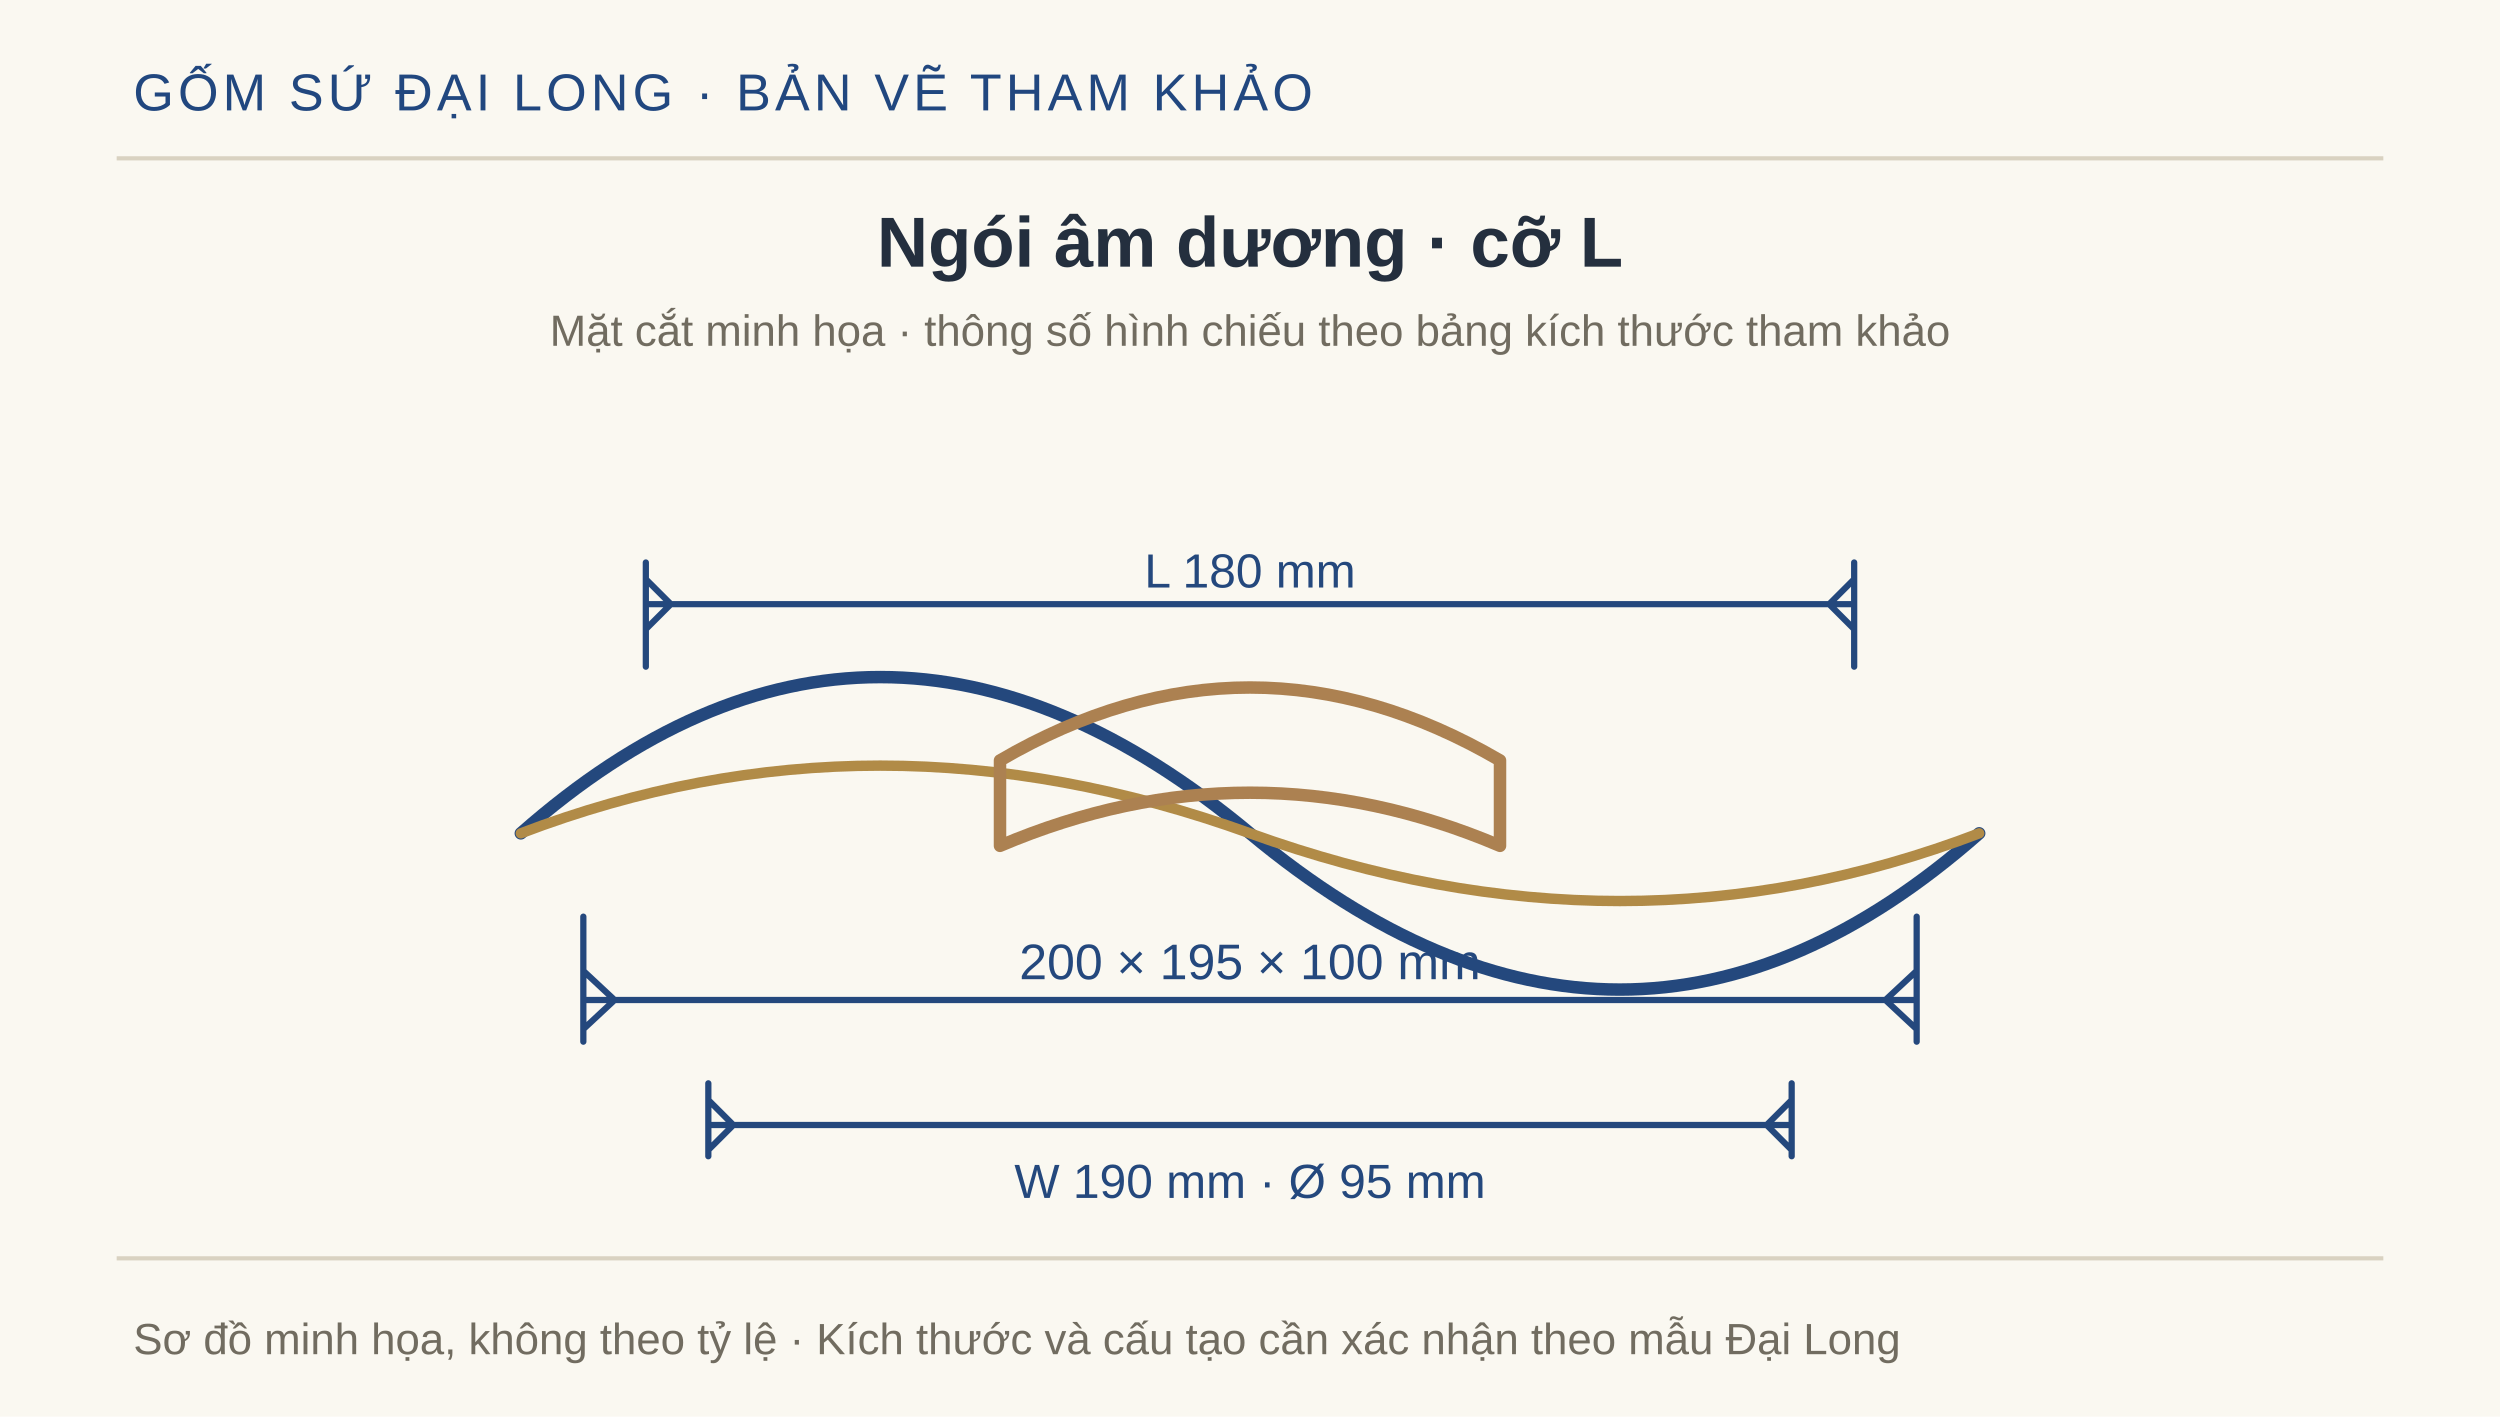
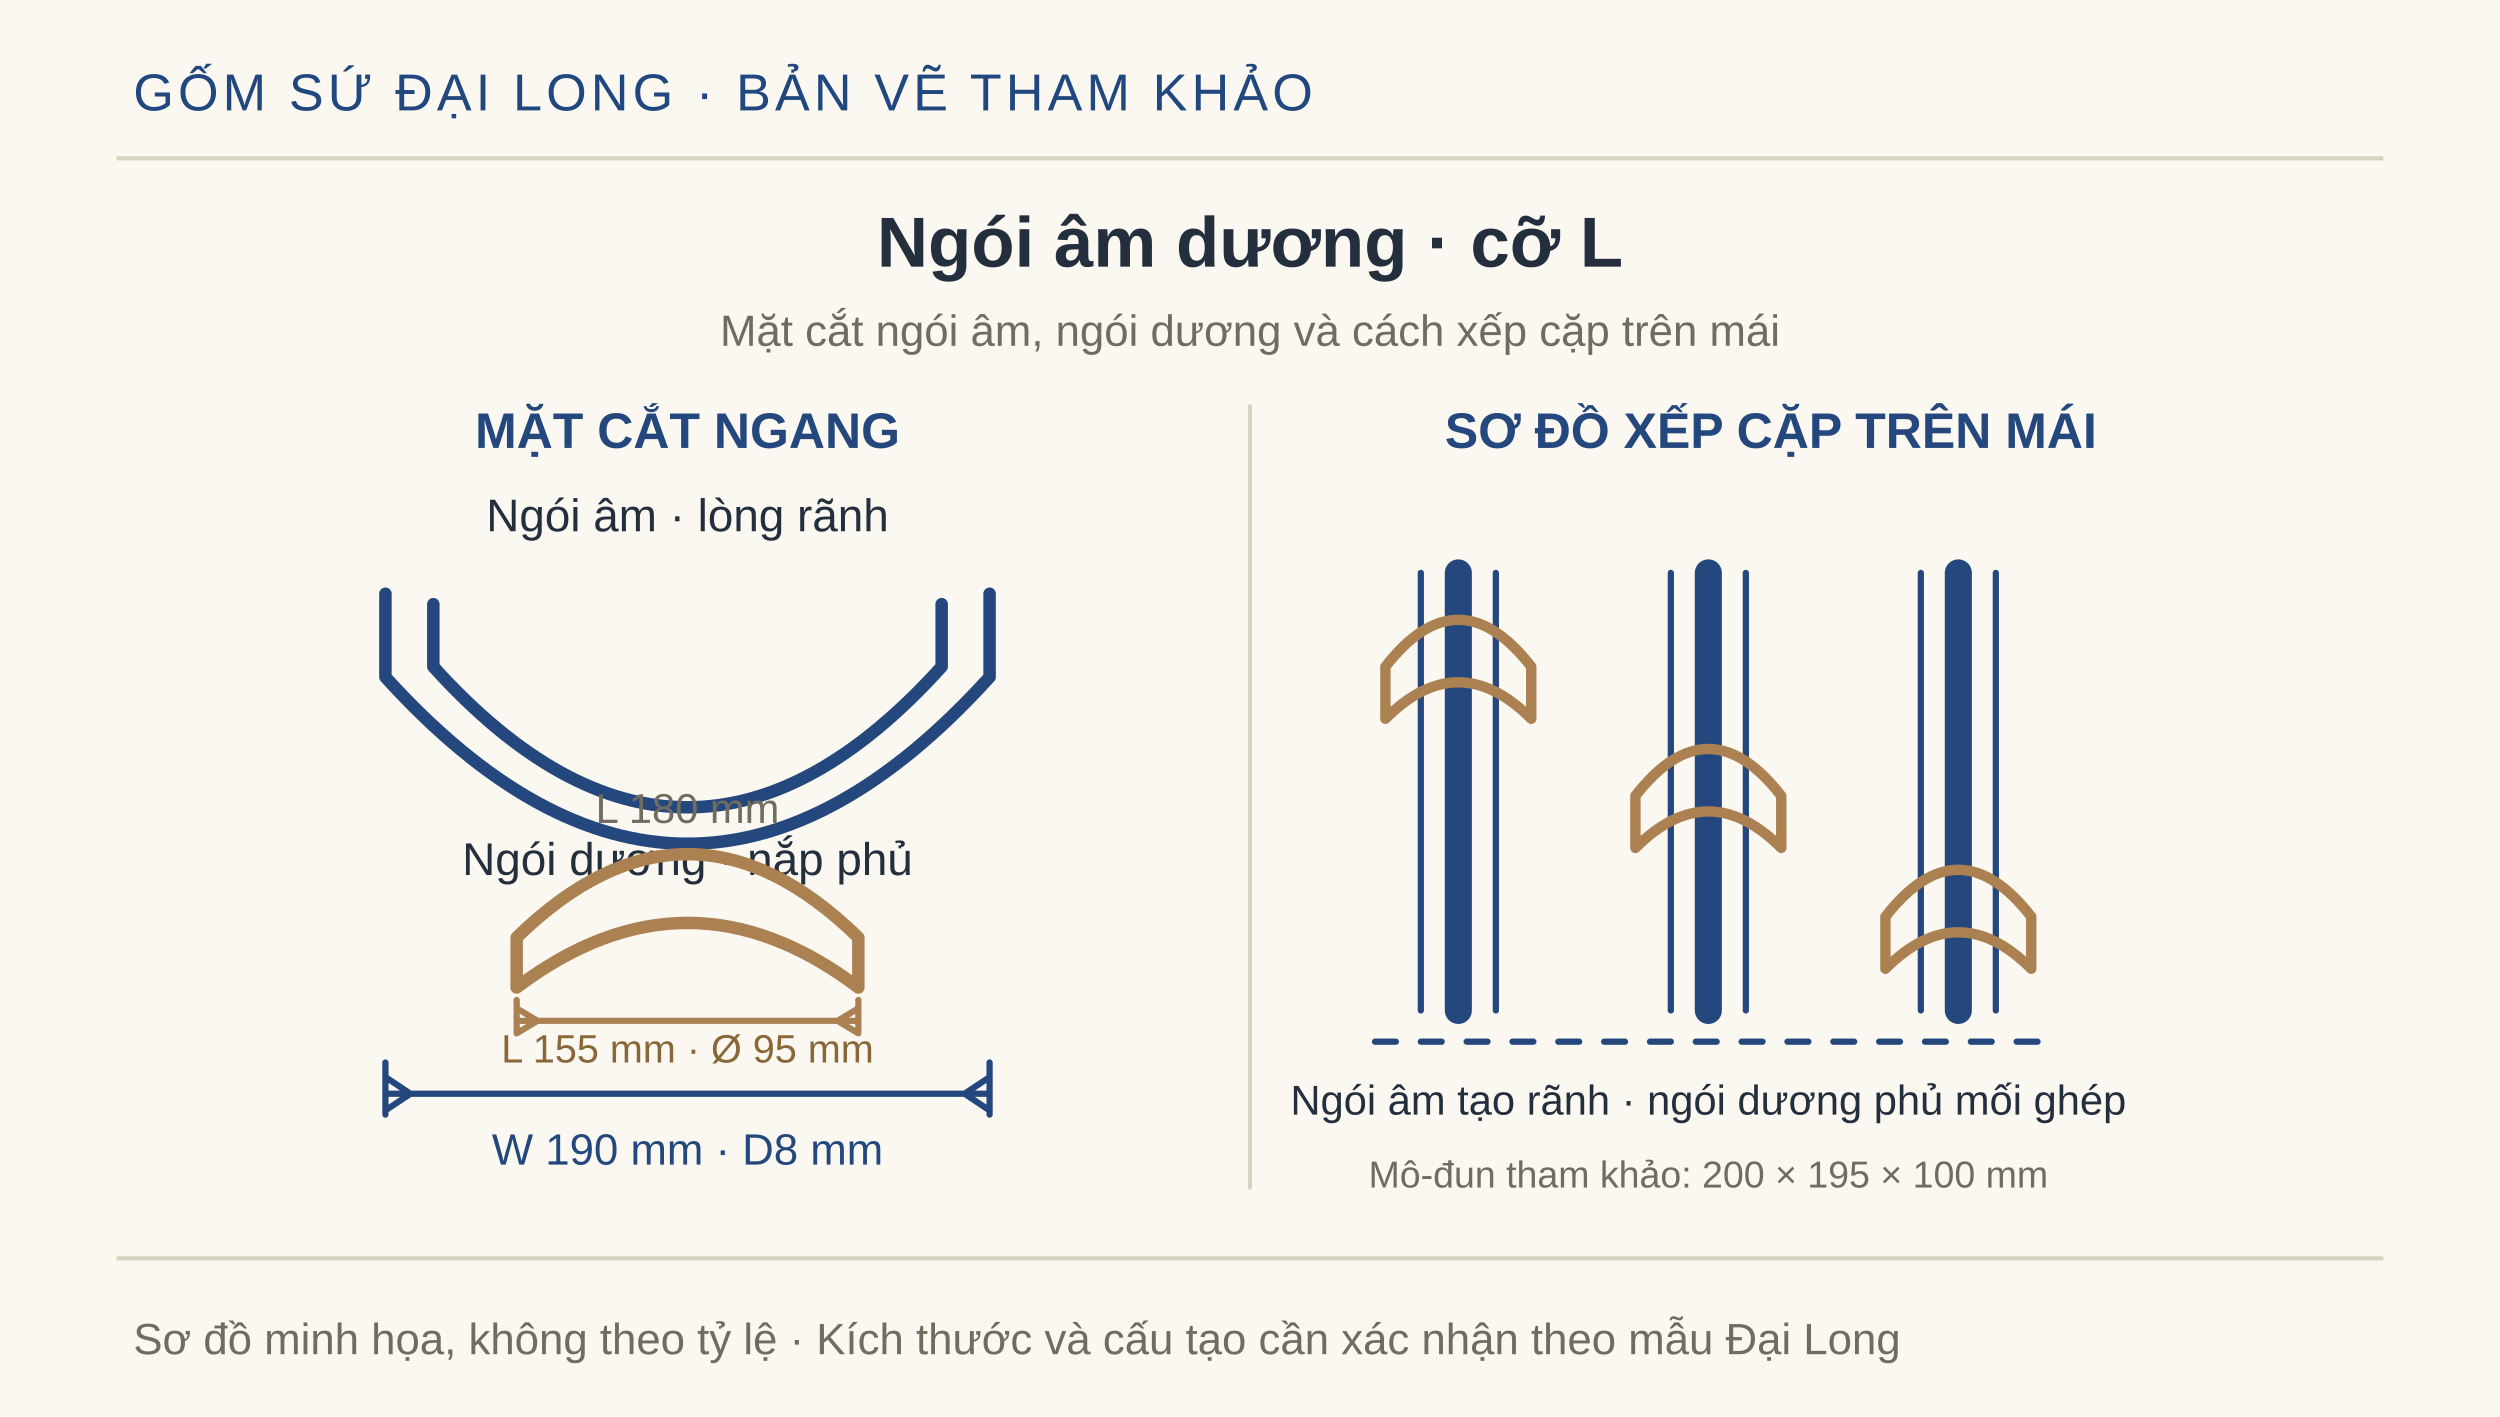
<svg xmlns="http://www.w3.org/2000/svg" viewBox="0 0 1200 680" role="img" aria-labelledby="title desc">
  <rect width="1200" height="680" fill="#faf8f1" />
  <path d="M56 76H1144M56 604H1144" stroke="#d9d2c1" stroke-width="2" />
  <text x="64" y="53" fill="#21477f" font-family="Arial,sans-serif" font-size="25" letter-spacing="2">GỐM SỨ ĐẠI LONG · BẢN VẼ THAM KHẢO</text>
  <text x="64" y="650" fill="#716c60" font-family="Arial,sans-serif" font-size="21">Sơ đồ minh họa, không theo tỷ lệ · Kích thước và cấu tạo cần xác nhận theo mẫu Đại Long</text>
  <g fill="none" stroke="#24487d" stroke-width="6" stroke-linecap="round" stroke-linejoin="round">
-     <path d="M250 400 Q420 250 600 400 Q780 550 950 400" />
-     <path d="M250 400 Q420 335 600 400 Q780 465 950 400" stroke="#b18b47" stroke-width="5" />
-     <path d="M280 440V500 M920 440V500 M280 480H920 M280 466L295 480L280 494 M920 466L905 480L920 494" stroke-width="3" />
-     <path d="M310 270V320 M890 270V320 M310 290H890 M310 278L322 290L310 302 M890 278L878 290L890 302" stroke-width="3" />
-     <path d="M340 520V555 M860 520V555 M340 540H860 M340 528L352 540L340 552 M860 528L848 540L860 552" stroke-width="3" />
-     <text x="600" y="470" text-anchor="middle" fill="#24487d" stroke="none" font-family="Arial,sans-serif" font-size="24">200 × 195 × 100 mm</text>
-     <text x="600" y="282" text-anchor="middle" fill="#24487d" stroke="none" font-family="Arial,sans-serif" font-size="23">L 180 mm</text>
-     <text x="600" y="575" text-anchor="middle" fill="#24487d" stroke="none" font-family="Arial,sans-serif" font-size="23">W 190 mm · Ø 95 mm</text>
-     <path d="M480 365Q600 295 720 365V406Q600 355 480 406Z" stroke="#ac8151" />
+     <path d="M600 195V570" stroke="#d9d2c1" stroke-width="2" />
+     <text x="330" y="215" text-anchor="middle" fill="#24487d" stroke="none" font-family="Arial,sans-serif" font-size="24" font-weight="700">MẶT CẮT NGANG</text>
+     <text x="850" y="215" text-anchor="middle" fill="#24487d" stroke="none" font-family="Arial,sans-serif" font-size="24" font-weight="700">SƠ ĐỒ XẾP CẶP TRÊN MÁI</text>
+     <text x="330" y="255" text-anchor="middle" fill="#242f3e" stroke="none" font-family="Arial,sans-serif" font-size="22">Ngói âm · lòng rãnh</text>
+     <path d="M185 285V325 Q330 485 475 325V285 M208 290V320 Q330 455 452 320V290" />
+     <path d="M185 510V535 M475 510V535 M185 525H475 M185 517L197 525L185 533 M475 517L463 525L475 533" stroke-width="3" />
+     <text x="330" y="559" text-anchor="middle" fill="#24487d" stroke="none" font-family="Arial,sans-serif" font-size="21">W 190 mm · D8 mm</text>
+     <text x="330" y="395" text-anchor="middle" fill="#716c60" stroke="none" font-family="Arial,sans-serif" font-size="20">L 180 mm</text>
+     <text x="330" y="420" text-anchor="middle" fill="#242f3e" stroke="none" font-family="Arial,sans-serif" font-size="22">Ngói dương · nắp phủ</text>
+     <path d="M248 450 Q330 370 412 450 L412 474 Q330 412 248 474Z" stroke="#ac8151" />
+     <path d="M248 480V495 M412 480V495 M248 490H412 M248 484L258 490L248 496 M412 484L402 490L412 496" stroke="#ac8151" stroke-width="3" />
+     <text x="330" y="510" text-anchor="middle" fill="#8a6738" stroke="none" font-family="Arial,sans-serif" font-size="19">L 155 mm · Ø 95 mm</text>
+     <path d="M700 275V485 M820 275V485 M940 275V485" stroke-width="13" />
+     <path d="M682 275V485 M802 275V485 M922 275V485 M718 275V485 M838 275V485 M958 275V485" stroke-width="3" />
+     <path d="M665 320 Q700 275 735 320V345 Q700 310 665 345Z M785 382 Q820 337 855 382V407 Q820 372 785 407Z M905 440 Q940 395 975 440V465 Q940 430 905 465Z" stroke="#ac8151" stroke-width="5" />
+     <path d="M660 500H980" stroke-dasharray="10 12" stroke-width="3" />
+     <text x="820" y="535" text-anchor="middle" fill="#242f3e" stroke="none" font-family="Arial,sans-serif" font-size="20">Ngói âm tạo rãnh · ngói dương phủ mối ghép</text>
+     <text x="820" y="570" text-anchor="middle" fill="#716c60" stroke="none" font-family="Arial,sans-serif" font-size="18">Mô-đun tham khảo: 200 × 195 × 100 mm</text>
  </g>
  <text x="600" y="128" text-anchor="middle" fill="#242f3e" font-family="Arial,sans-serif" font-size="34" font-weight="700">Ngói âm dương · cỡ L</text>
-   <text x="600" y="166" text-anchor="middle" fill="#716c60" font-family="Arial,sans-serif" font-size="21">Mặt cắt minh họa · thông số hình chiếu theo bảng kích thước tham khảo</text>
+   <text x="600" y="166" text-anchor="middle" fill="#716c60" font-family="Arial,sans-serif" font-size="21">Mặt cắt ngói âm, ngói dương và cách xếp cặp trên mái</text>
</svg>
